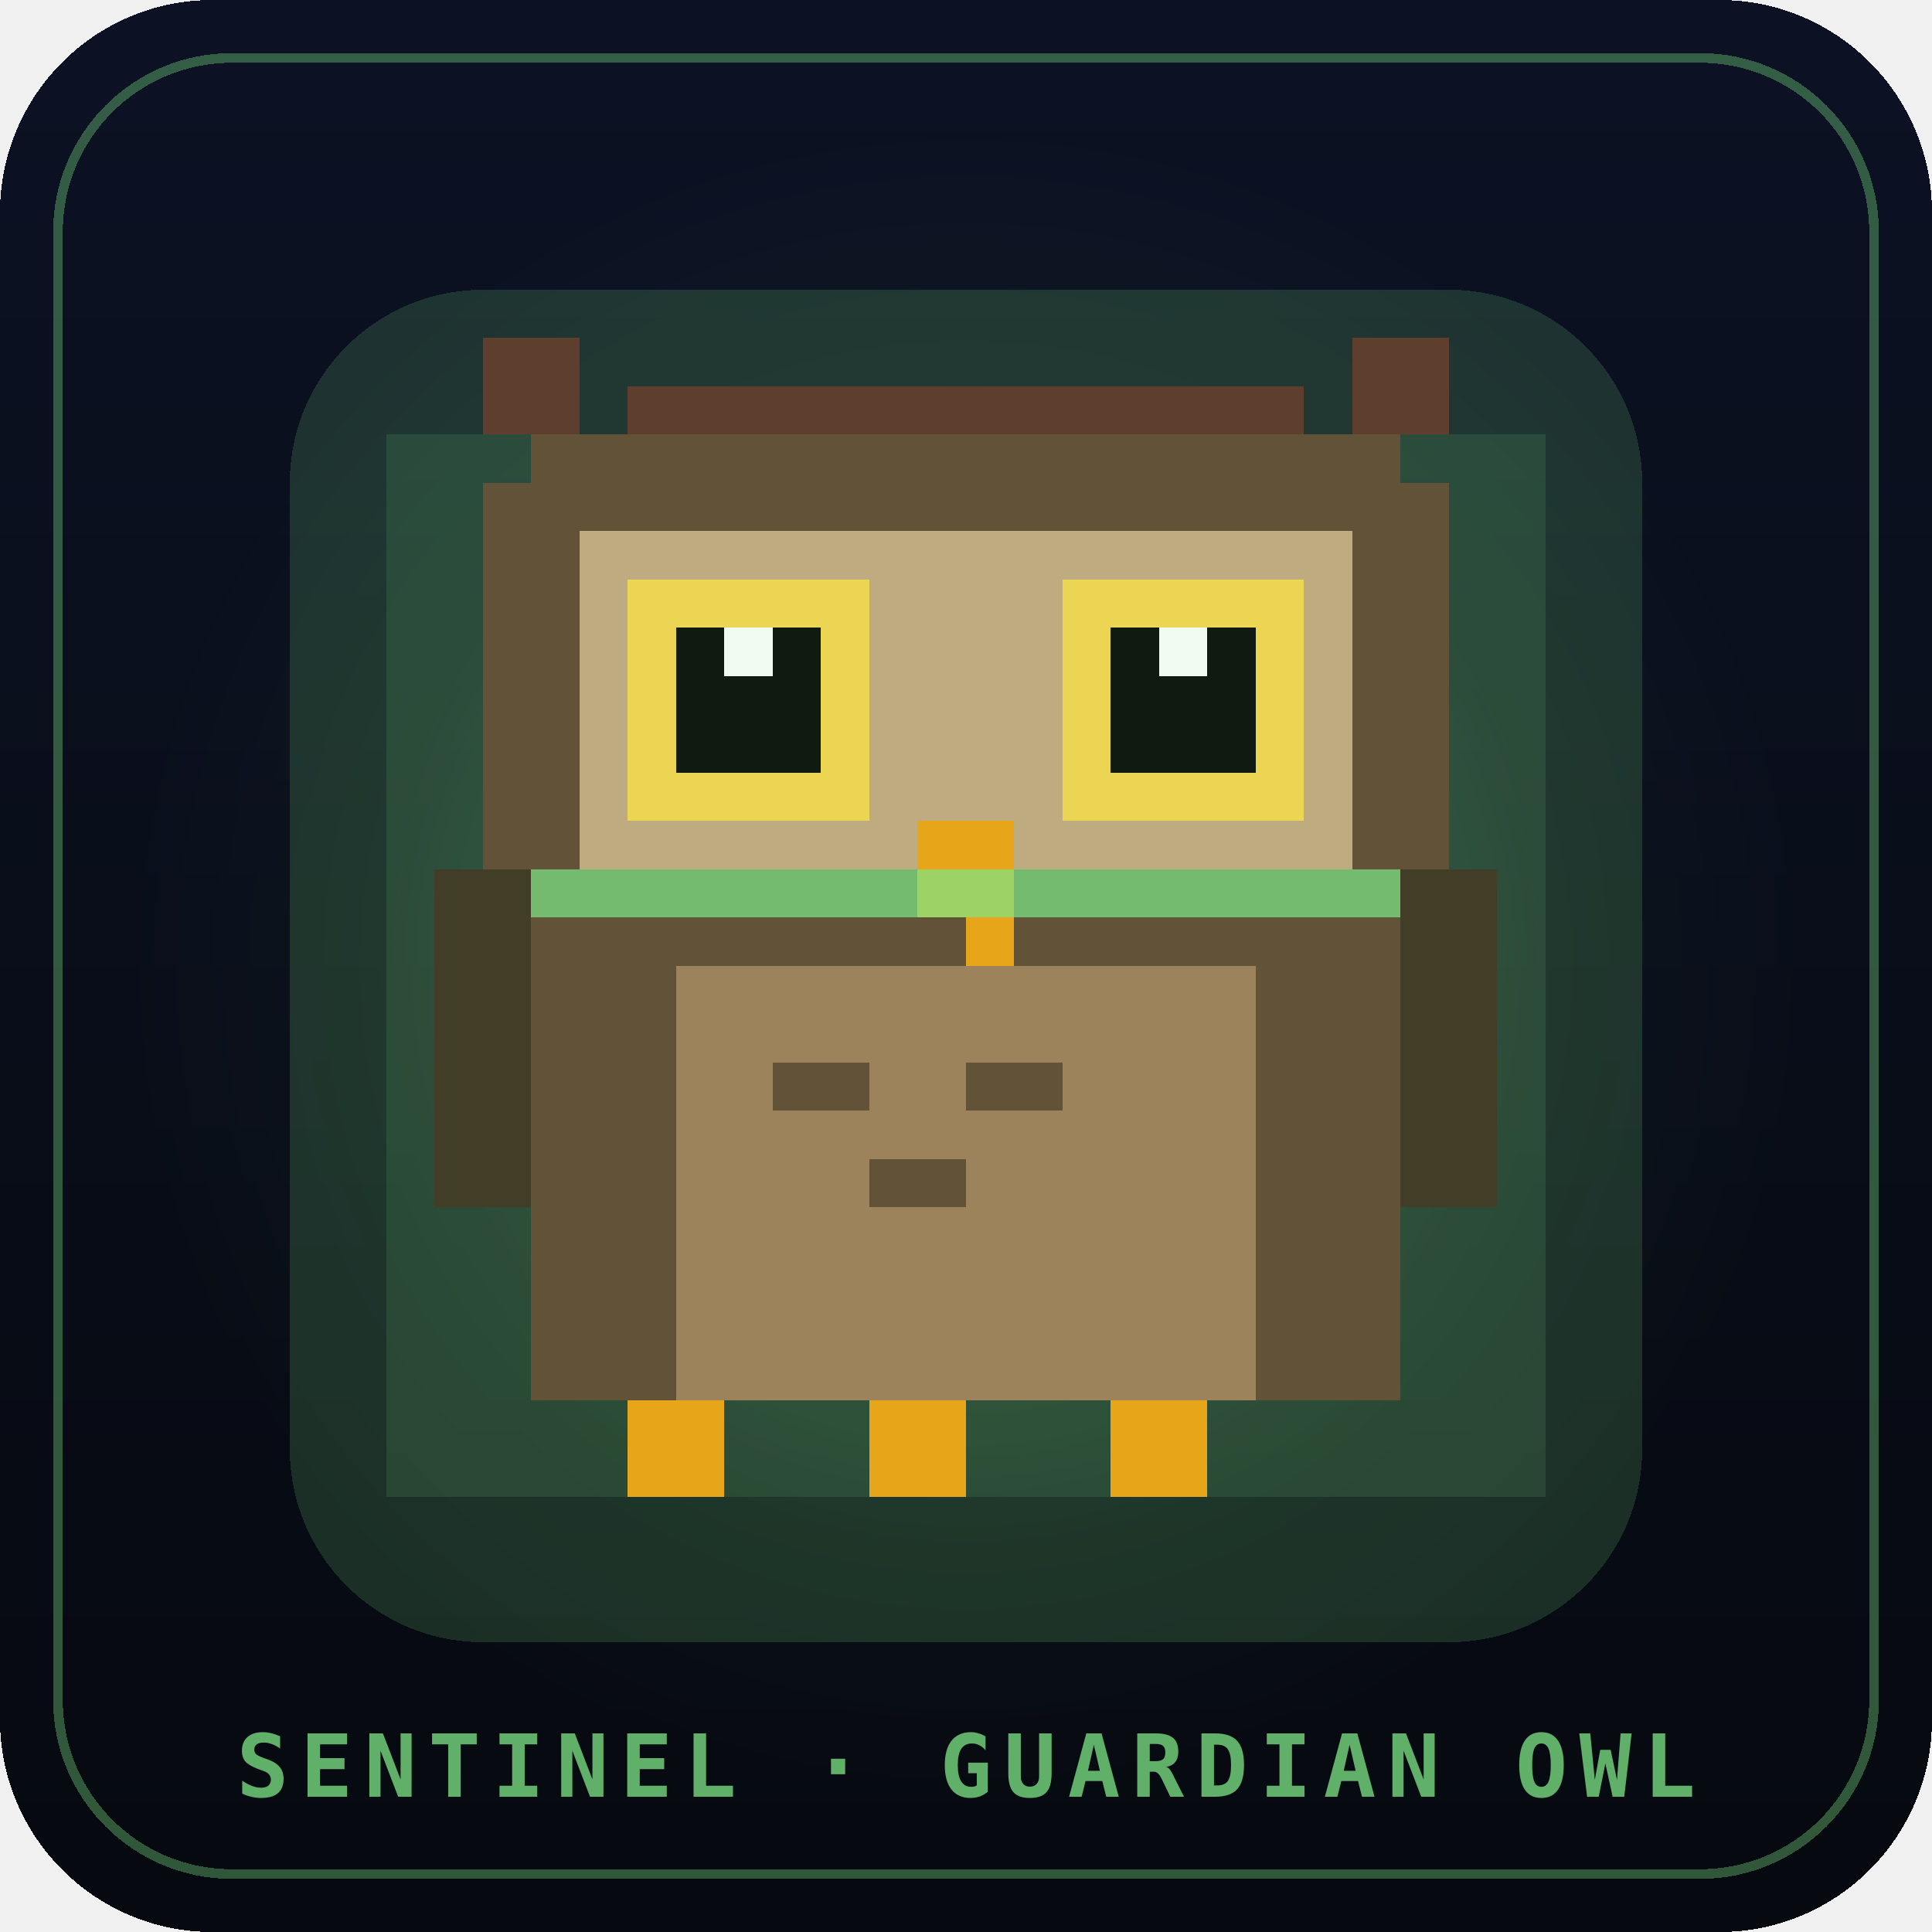
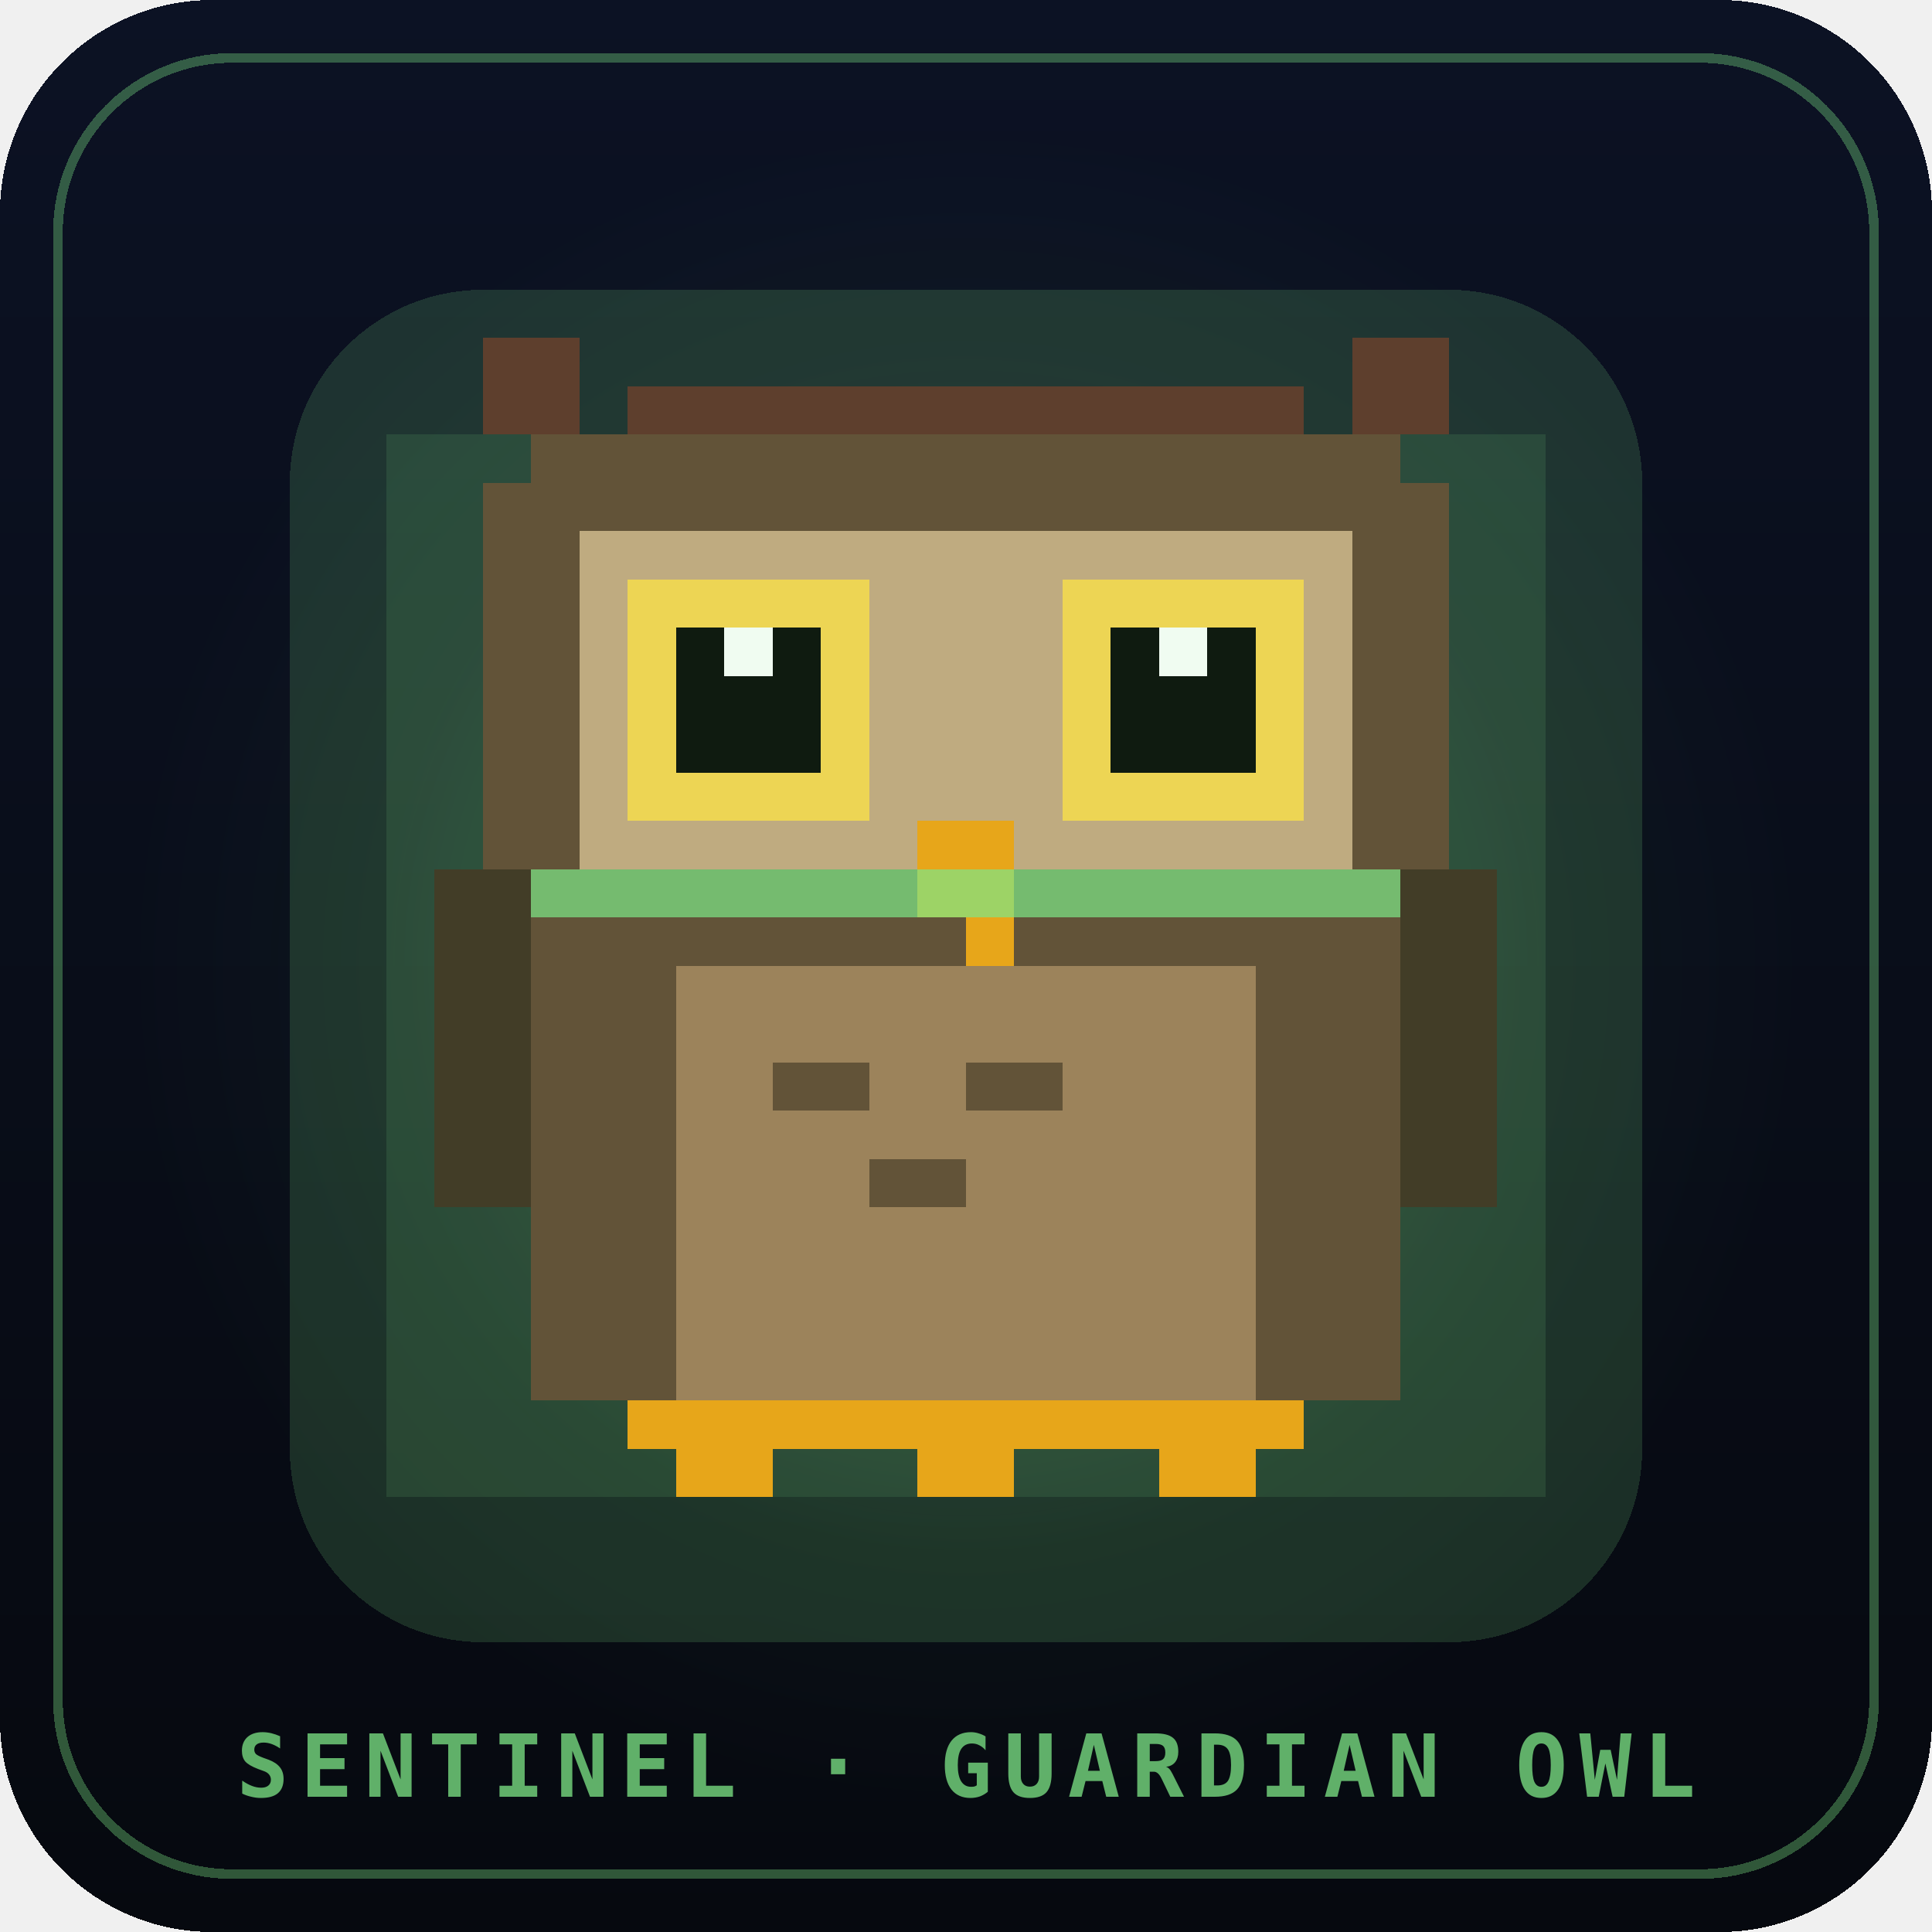
<svg xmlns="http://www.w3.org/2000/svg" viewBox="0 0 200 200" width="200" height="200" shape-rendering="crispEdges" role="img" aria-label="SENTINEL · Guardian Owl mascot">
  <defs>
    <linearGradient id="bg" x1="0" y1="0" x2="0" y2="1">
      <stop offset="0%" stop-color="#0c1224" />
      <stop offset="100%" stop-color="#06090f" />
    </linearGradient>
    <radialGradient id="halo" cx="50%" cy="50%" r="50%">
      <stop offset="0%" stop-color="#7ee787" stop-opacity=".25" />
      <stop offset="70%" stop-color="#7ee787" stop-opacity=".03" />
      <stop offset="100%" stop-color="#7ee787" stop-opacity="0" />
    </radialGradient>
  </defs>
  <rect width="200" height="200" rx="22" fill="url(#bg)" />
  <rect x="6" y="6" width="188" height="188" rx="18" fill="none" stroke="#7ee787" stroke-opacity=".35" />
  <circle cx="100" cy="100" r="86" fill="url(#halo)" />
  <g transform="translate(20,20) scale(5)" style="color:#7ee787">
    <rect class="halo" x="2" y="2" width="28" height="28" fill="currentColor" opacity="0.165" rx="4" />
    <g class="mascot-body">
      <rect x="7" y="11" width="18" height="14" fill="#5e3f2d" class="r-body" />
      <rect x="8" y="10" width="16" height="1" fill="#5e3f2d" class="r-body" />
      <rect x="10" y="16" width="12" height="9" fill="#a07655" class="r-chest" />
      <rect x="6" y="6" width="20" height="8" fill="#5e3f2d" class="r-head" />
      <rect x="7" y="5" width="18" height="1" fill="#5e3f2d" class="r-head" />
      <rect x="9" y="4" width="14" height="1" fill="#5e3f2d" class="r-head" />
      <rect x="6" y="3" width="2" height="2" fill="#5e3f2d" class="r-tuft" />
      <rect x="24" y="3" width="2" height="2" fill="#5e3f2d" class="r-tuft" />
      <rect x="8" y="7" width="16" height="7" fill="#c7a37f" class="r-face" />
      <rect x="9" y="8" width="5" height="5" fill="#fcd34d" class="r-eye-bg" />
      <rect x="18" y="8" width="5" height="5" fill="#fcd34d" class="r-eye-bg" />
      <rect x="10" y="9" width="3" height="3" fill="#000" class="r-eye-pupil" />
      <rect x="19" y="9" width="3" height="3" fill="#000" class="r-eye-pupil" />
      <rect x="11" y="9" width="1" height="1" fill="#fff" class="r-eye-glint" />
      <rect x="20" y="9" width="1" height="1" fill="#fff" class="r-eye-glint" />
      <rect x="15" y="13" width="2" height="2" fill="#f59e0b" class="r-beak" />
      <rect x="16" y="15" width="1" height="1" fill="#f59e0b" class="r-beak" />
-       <rect x="9" y="25" width="2" height="2" fill="#f59e0b" class="r-talon" />
-       <rect x="14" y="25" width="2" height="2" fill="#f59e0b" class="r-talon" />
-       <rect x="19" y="25" width="2" height="2" fill="#f59e0b" class="r-talon" />
+       <rect x="9" y="25" width="14" height="1" fill="#f59e0b" class="r-talon" />
+       <rect x="10" y="26" width="2" height="1" fill="#f59e0b" class="r-talon" />
+       <rect x="15" y="26" width="2" height="1" fill="#f59e0b" class="r-talon" />
+       <rect x="20" y="26" width="2" height="1" fill="#f59e0b" class="r-talon" />
    </g>
    <g class="mascot-evo">
      <rect x="6" y="14" width="20" height="1" fill="currentColor" class="r-scan" opacity="0.7" />
      <rect x="12" y="18" width="2" height="1" fill="#5e3f2d" class="r-feather" />
      <rect x="16" y="18" width="2" height="1" fill="#5e3f2d" class="r-feather" />
      <rect x="14" y="20" width="2" height="1" fill="#5e3f2d" class="r-feather" />
      <rect x="5" y="14" width="2" height="7" fill="#3a261a" class="r-wing" />
      <rect x="25" y="14" width="2" height="7" fill="#3a261a" class="r-wing" />
      <rect x="4" y="5" width="24" height="22" fill="currentColor" class="r-aura" opacity="0.12" />
    </g>
  </g>
  <text x="100" y="186" text-anchor="middle" font-family="JetBrains Mono, ui-monospace, monospace" font-weight="700" font-size="9" fill="#7ee787" opacity=".75" letter-spacing="1.2">
    SENTINEL · GUARDIAN OWL
  </text>
</svg>
